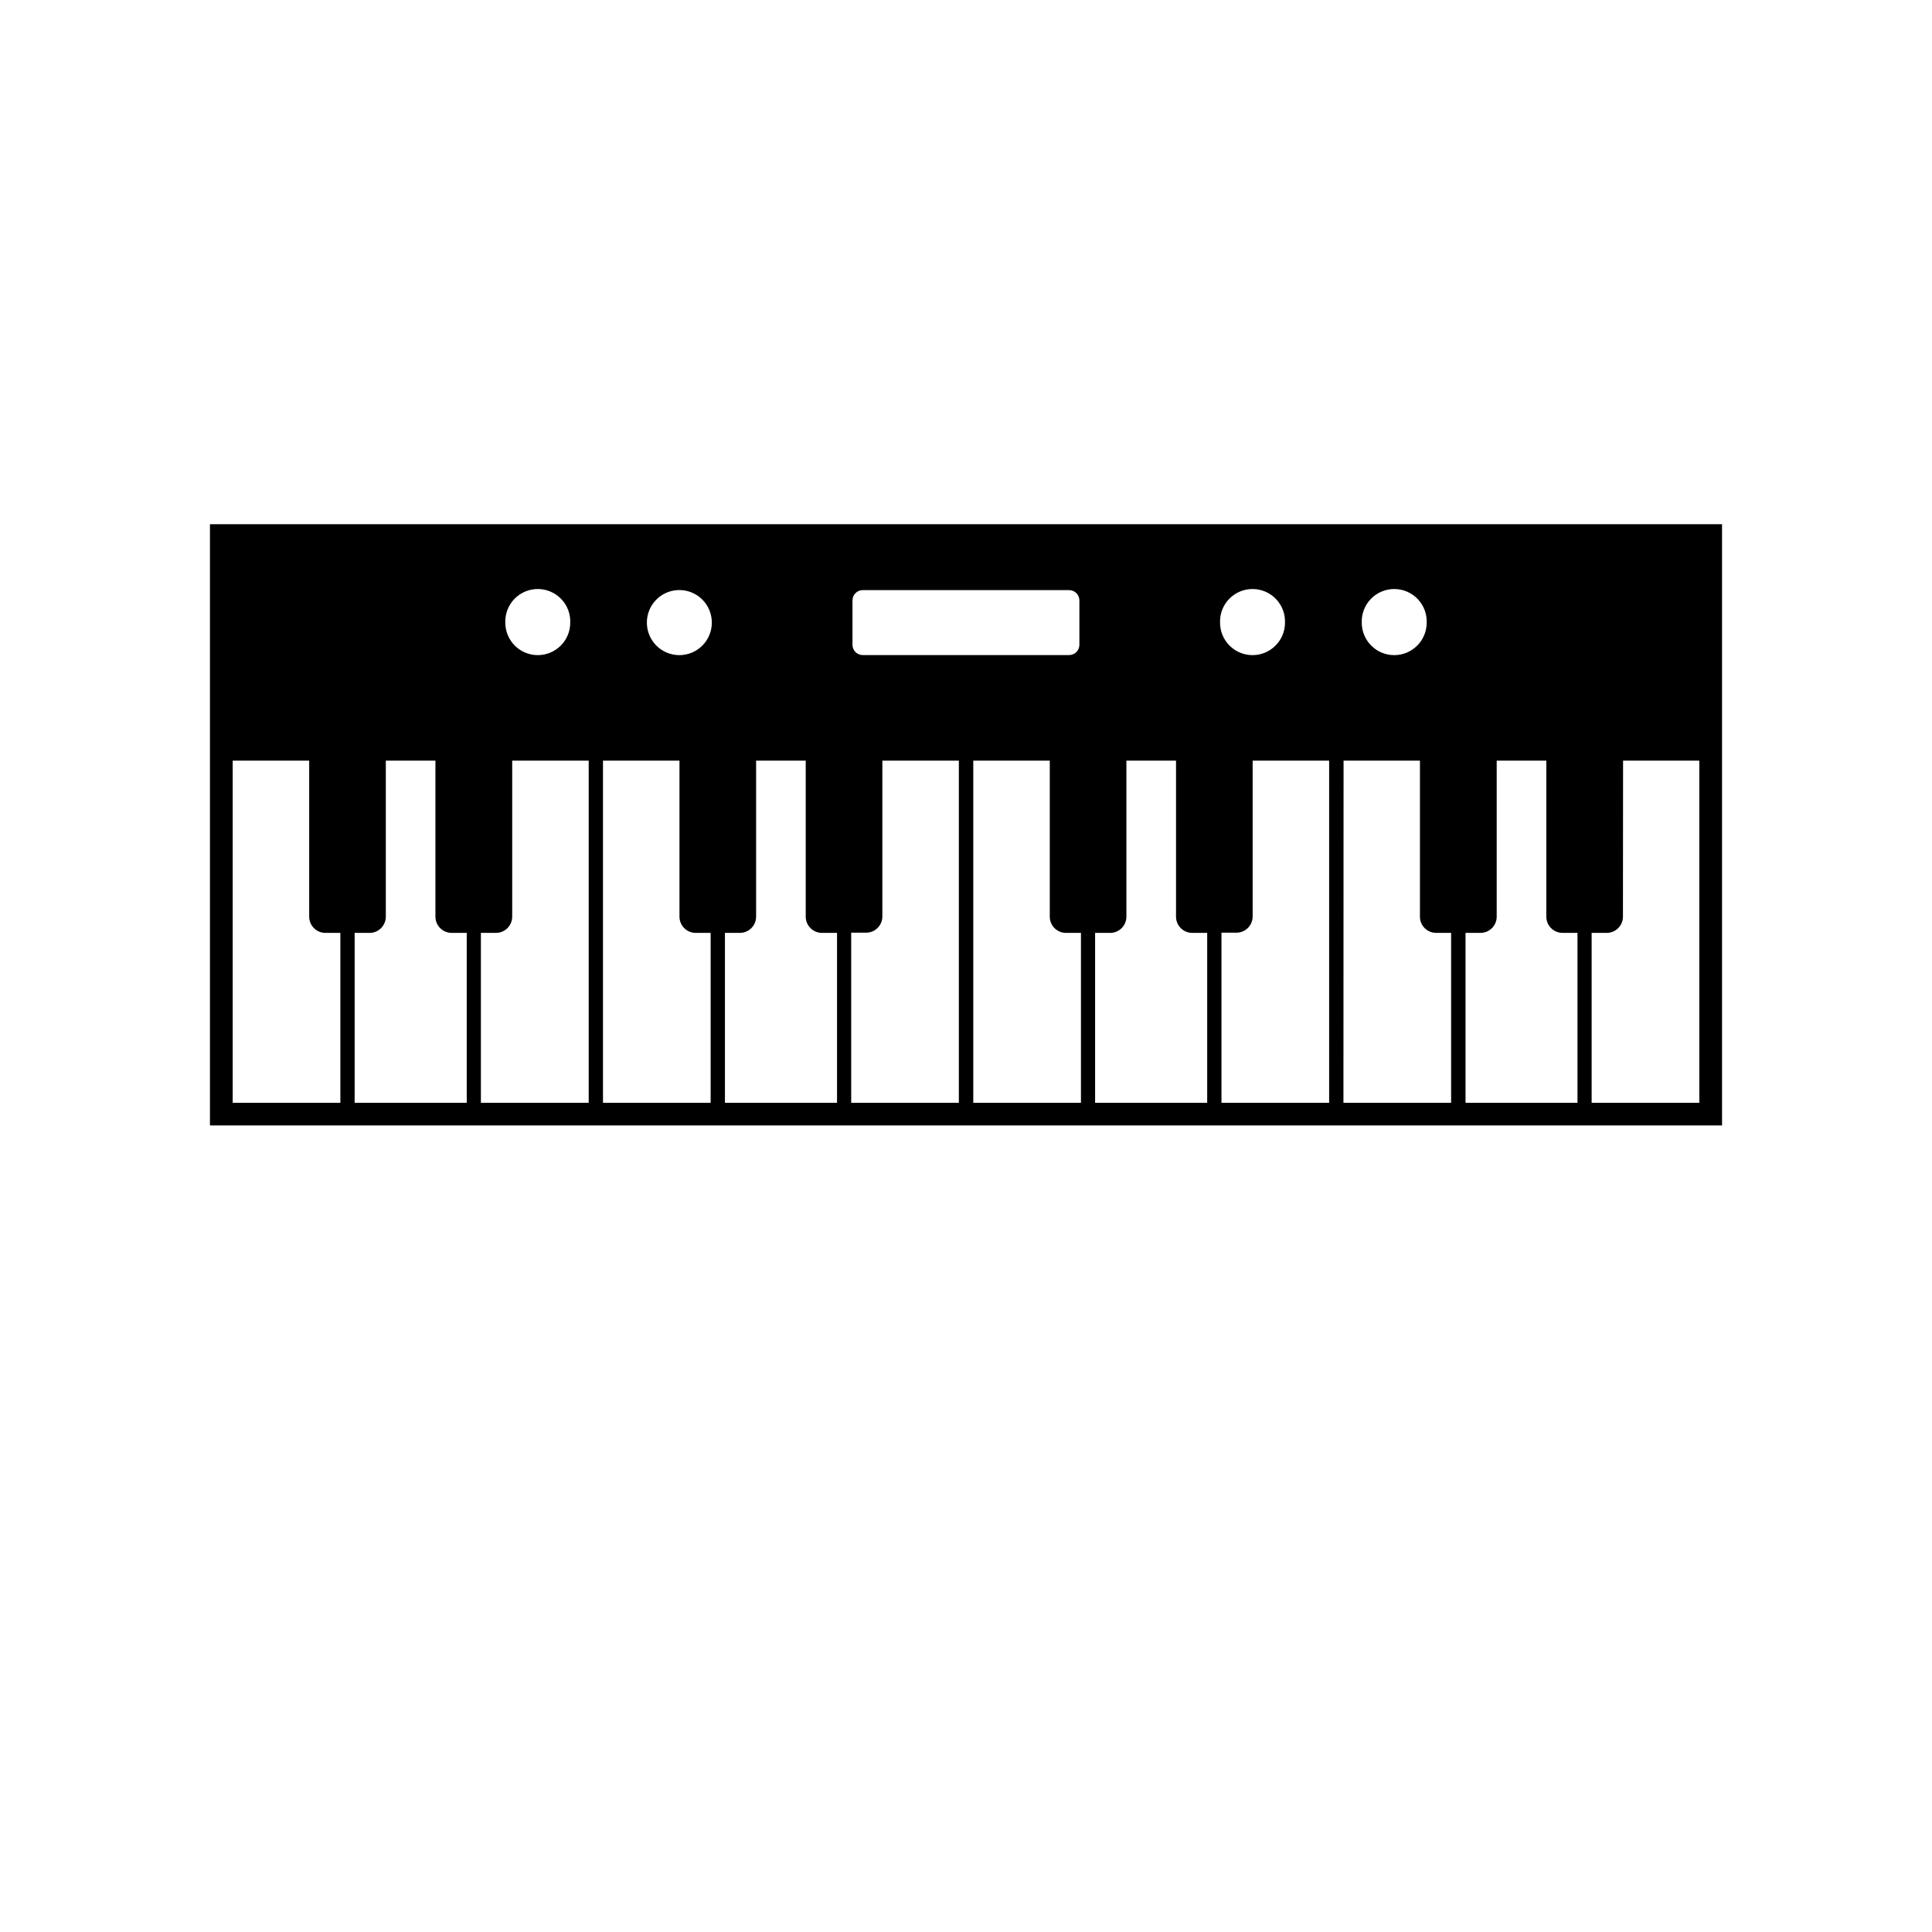
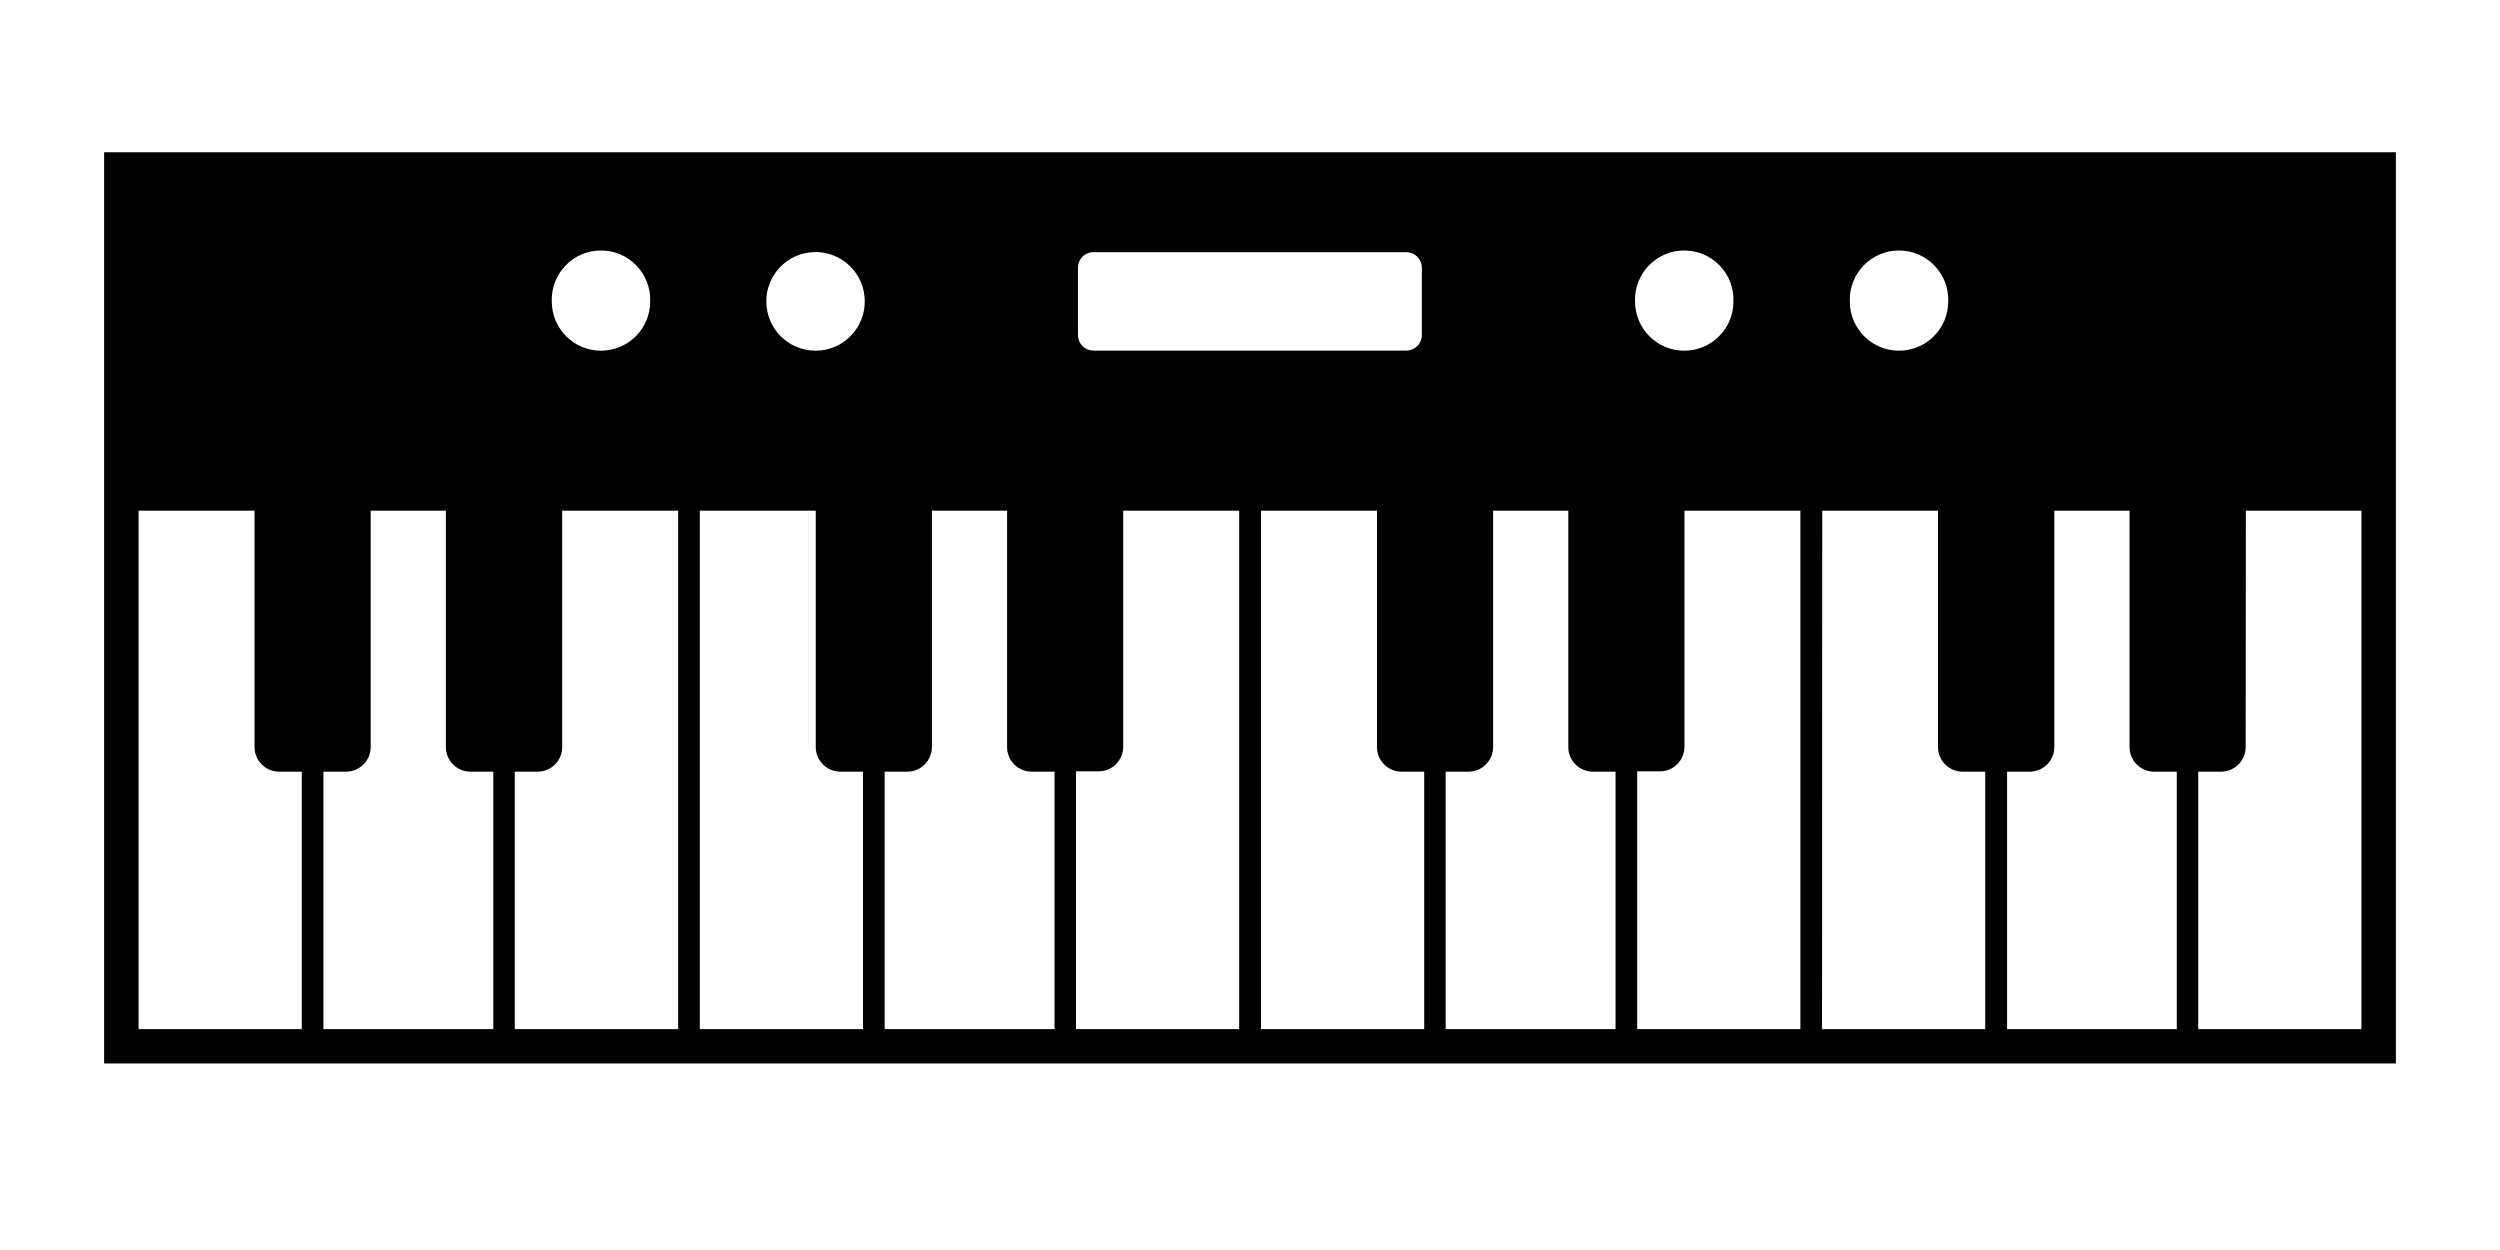
- <svg xmlns="http://www.w3.org/2000/svg" preserveAspectRatio="xMidYMid meet" viewBox="0 0 12.7 14.875" x="0px" y="0px" height="400px" width="400px">
+ <svg xmlns="http://www.w3.org/2000/svg" preserveAspectRatio="xMidYMid meet" viewBox="0 5 12.7 2.875" x="0px" y="0px" height="200px" width="400px">
  <g transform="translate(0,-284.3)">
    <path style="" d="m 0.529,288.336 v 4.629 H 12.171 v -4.629 z m 2.525,0.499 a 0.25,0.25 0 0 1 0.249,0.259 0.25,0.25 0 1 1 -0.5,0 0.25,0.25 0 0 1 0.252,-0.259 z m 5.504,0 a 0.25,0.25 0 0 1 0.248,0.259 0.25,0.25 0 1 1 -0.5,0 0.25,0.25 0 0 1 0.252,-0.259 z m 1.09,0 a 0.25,0.25 0 0 1 0.249,0.259 0.25,0.25 0 1 1 -0.5,0 0.25,0.25 0 0 1 0.252,-0.259 z m -5.512,0.008 a 0.25,0.25 0 0 1 0.257,0.251 0.25,0.25 0 1 1 -0.5,0 0.25,0.25 0 0 1 0.243,-0.251 z m 1.42,5.3e-4 H 7.144 a 0.079,0.079 0 0 1 0.079,0.079 v 0.342 a 0.079,0.079 0 0 1 -0.079,0.079 H 5.556 a 0.079,0.079 0 0 1 -0.08,-0.079 v -0.342 a 0.079,0.079 0 0 1 0.08,-0.079 z m -4.852,1.313 h 0.589 v 1.201 a 0.125,0.125 0 0 0 0.125,0.125 h 0.115 v 1.308 H 0.704 Z m 1.179,0 h 0.382 v 1.201 a 0.125,0.125 0 0 0 0.125,0.125 h 0.116 v 1.308 H 1.643 v -1.308 h 0.115 a 0.125,0.125 0 0 0 0.125,-0.125 z m 0.973,0 h 0.589 v 2.634 H 2.615 v -1.308 h 0.116 a 0.125,0.125 0 0 0 0.125,-0.125 z m 0.699,0 H 4.144 v 1.201 a 0.125,0.125 0 0 0 0.125,0.125 h 0.115 v 1.308 H 3.555 Z m 1.179,0 h 0.382 v 1.201 a 0.125,0.125 0 0 0 0.125,0.125 h 0.116 v 1.308 H 4.494 v -1.308 h 0.115 a 0.125,0.125 0 0 0 0.125,-0.125 z m 0.972,0 h 0.589 v 2.634 H 5.466 V 291.481 H 5.581 a 0.125,0.125 0 0 0 0.125,-0.125 z m 0.7,0 h 0.589 v 1.201 a 0.125,0.125 0 0 0 0.125,0.125 h 0.115 v 1.308 H 6.406 Z m 1.179,0 h 0.382 v 1.201 a 0.125,0.125 0 0 0 0.125,0.125 h 0.115 v 1.308 H 7.344 v -1.308 h 0.115 a 0.125,0.125 0 0 0 0.126,-0.125 z m 0.972,0 h 0.589 v 2.634 H 8.317 V 291.481 H 8.432 a 0.125,0.125 0 0 0 0.125,-0.125 z m 0.7,0 h 0.588 v 1.201 a 0.125,0.125 0 0 0 0.125,0.125 h 0.115 v 1.308 H 9.256 Z m 1.179,0 h 0.382 v 1.201 a 0.125,0.125 0 0 0 0.125,0.125 h 0.115 v 1.308 h -0.862 v -1.308 h 0.115 a 0.125,0.125 0 0 0 0.125,-0.125 z m 0.973,0 H 11.996 v 2.634 h -0.829 v -1.308 h 0.115 a 0.125,0.125 0 0 0 0.126,-0.125 z" fill="#000000" stroke="none" />
  </g>
</svg>
